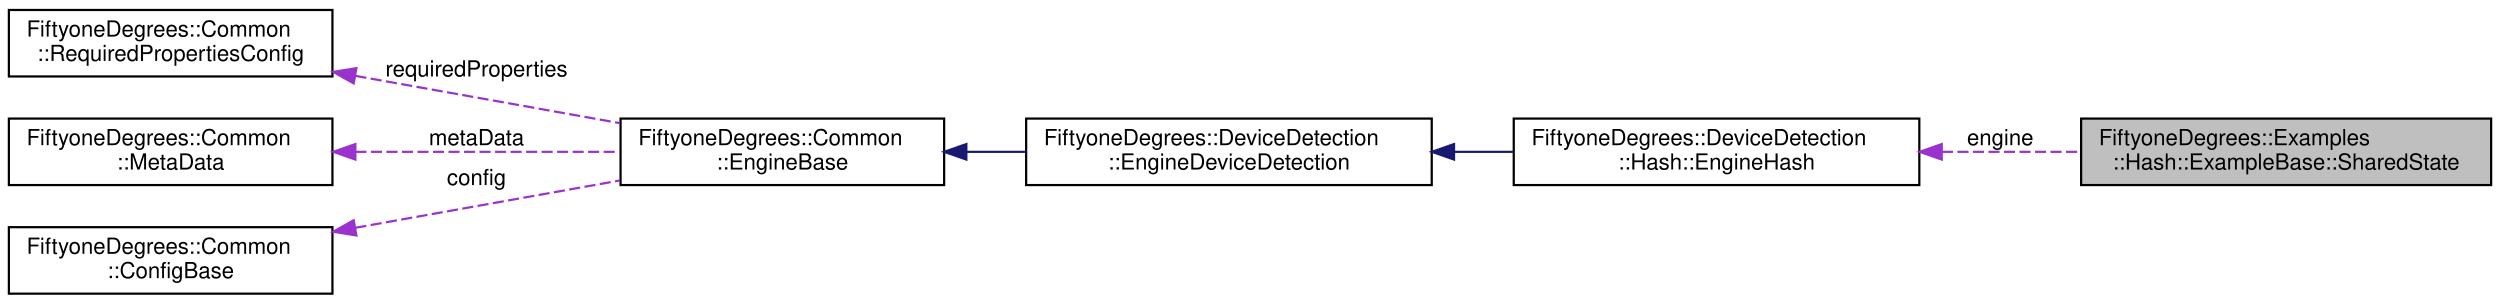
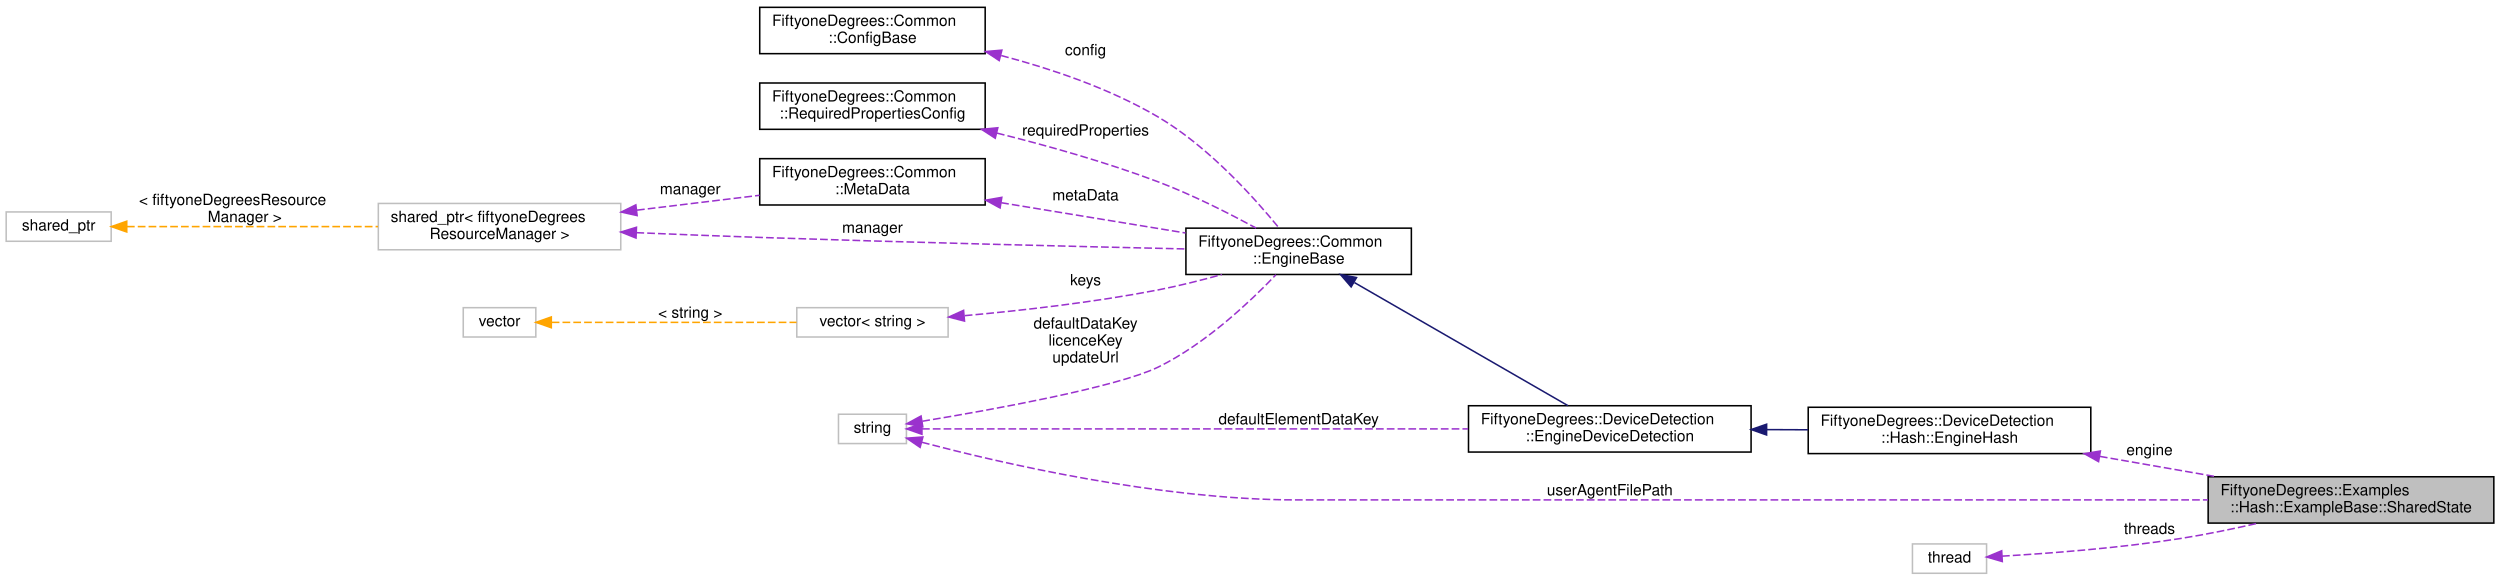
- <svg xmlns="http://www.w3.org/2000/svg" xmlns:xlink="http://www.w3.org/1999/xlink" width="1128pt" height="137pt" viewBox="0.00 0.00 1128.00 137.00">
-   <g id="graph0" class="graph" transform="scale(1 1) rotate(0) translate(4 133)">
+ <svg xmlns="http://www.w3.org/2000/svg" xmlns:xlink="http://www.w3.org/1999/xlink" width="1619pt" height="376pt" viewBox="0.00 0.00 1619.00 375.50">
+   <g id="graph0" class="graph" transform="scale(1 1) rotate(0) translate(4 371.5)">
    <g id="node1" class="node">
      <g id="a_node1">
        <a xlink:title="State containing the states for all threads running in a multi-threaded example .">
-           <polygon fill="#bfbfbf" stroke="black" points="935,-49.5 935,-79.5 1120,-79.5 1120,-49.5 935,-49.5" />
-           <text text-anchor="start" x="943" y="-67.5" font-family="Helvetica,sans-Serif" font-size="10.00">FiftyoneDegrees::Examples</text>
-           <text text-anchor="middle" x="1027.5" y="-56.5" font-family="Helvetica,sans-Serif" font-size="10.00">::Hash::ExampleBase::SharedState</text>
+           <polygon fill="#bfbfbf" stroke="black" points="1426,-33 1426,-63 1611,-63 1611,-33 1426,-33" />
+           <text text-anchor="start" x="1434" y="-51" font-family="Helvetica,sans-Serif" font-size="10.00">FiftyoneDegrees::Examples</text>
+           <text text-anchor="middle" x="1518.5" y="-40" font-family="Helvetica,sans-Serif" font-size="10.00">::Hash::ExampleBase::SharedState</text>
        </a>
      </g>
    </g>
    <g id="node2" class="node">
      <g id="a_node2">
        <a xlink:href="class_fiftyone_degrees_1_1_device_detection_1_1_hash_1_1_engine_hash.html" target="_top" xlink:title="Encapsulates the Hash engine class which implements EngineDeviceDetection.">
-           <polygon fill="none" stroke="black" points="679,-49.5 679,-79.5 862,-79.5 862,-49.5 679,-49.5" />
-           <text text-anchor="start" x="687" y="-67.5" font-family="Helvetica,sans-Serif" font-size="10.00">FiftyoneDegrees::DeviceDetection</text>
-           <text text-anchor="middle" x="770.5" y="-56.5" font-family="Helvetica,sans-Serif" font-size="10.00">::Hash::EngineHash</text>
+           <polygon fill="none" stroke="black" points="1167,-78 1167,-108 1350,-108 1350,-78 1167,-78" />
+           <text text-anchor="start" x="1175" y="-96" font-family="Helvetica,sans-Serif" font-size="10.00">FiftyoneDegrees::DeviceDetection</text>
+           <text text-anchor="middle" x="1258.5" y="-85" font-family="Helvetica,sans-Serif" font-size="10.00">::Hash::EngineHash</text>
        </a>
      </g>
    </g>
    <g id="edge1" class="edge">
-       <path fill="none" stroke="#9a32cd" stroke-dasharray="5,2" d="M872.19,-64.5C892.87,-64.5 914.54,-64.5 934.88,-64.5" />
-       <polygon fill="#9a32cd" stroke="#9a32cd" points="872.12,-61 862.12,-64.5 872.12,-68 872.12,-61" />
-       <text text-anchor="middle" x="898.5" y="-67.5" font-family="Helvetica,sans-Serif" font-size="10.00"> engine</text>
+       <path fill="none" stroke="#9a32cd" stroke-dasharray="5,2" d="M1355.89,-76.19C1380.65,-71.87 1407.11,-67.25 1431.31,-63.03" />
+       <polygon fill="#9a32cd" stroke="#9a32cd" points="1355.02,-72.79 1345.77,-77.95 1356.22,-79.68 1355.02,-72.79" />
+       <text text-anchor="middle" x="1388" y="-77" font-family="Helvetica,sans-Serif" font-size="10.00"> engine</text>
    </g>
    <g id="node3" class="node">
      <g id="a_node3">
        <a xlink:href="class_fiftyone_degrees_1_1_device_detection_1_1_engine_device_detection.html" target="_top" xlink:title="Encapsulates the device detection engine class to be extended by device detection engine implementati...">
-           <polygon fill="none" stroke="black" points="459,-49.5 459,-79.5 642,-79.5 642,-49.5 459,-49.5" />
-           <text text-anchor="start" x="467" y="-67.5" font-family="Helvetica,sans-Serif" font-size="10.00">FiftyoneDegrees::DeviceDetection</text>
-           <text text-anchor="middle" x="550.5" y="-56.5" font-family="Helvetica,sans-Serif" font-size="10.00">::EngineDeviceDetection</text>
+           <polygon fill="none" stroke="black" points="947,-79 947,-109 1130,-109 1130,-79 947,-79" />
+           <text text-anchor="start" x="955" y="-97" font-family="Helvetica,sans-Serif" font-size="10.00">FiftyoneDegrees::DeviceDetection</text>
+           <text text-anchor="middle" x="1038.5" y="-86" font-family="Helvetica,sans-Serif" font-size="10.00">::EngineDeviceDetection</text>
        </a>
      </g>
    </g>
    <g id="edge2" class="edge">
-       <path fill="none" stroke="midnightblue" d="M652.1,-64.5C661.03,-64.5 670.03,-64.5 678.87,-64.5" />
-       <polygon fill="midnightblue" stroke="midnightblue" points="652.06,-61 642.06,-64.5 652.06,-68 652.06,-61" />
+       <path fill="none" stroke="midnightblue" d="M1140.1,-93.54C1149.03,-93.5 1158.03,-93.46 1166.87,-93.42" />
+       <polygon fill="midnightblue" stroke="midnightblue" points="1140.04,-90.04 1130.06,-93.58 1140.07,-97.04 1140.04,-90.04" />
    </g>
    <g id="node4" class="node">
      <g id="a_node4">
        <a xlink:href="class_fiftyone_degrees_1_1_common_1_1_engine_base.html" target="_top" xlink:title="Encapsulates the engine class to be extended by engine implementations.">
-           <polygon fill="none" stroke="black" points="276,-49.5 276,-79.5 422,-79.5 422,-49.5 276,-49.5" />
-           <text text-anchor="start" x="284" y="-67.5" font-family="Helvetica,sans-Serif" font-size="10.00">FiftyoneDegrees::Common</text>
-           <text text-anchor="middle" x="349" y="-56.5" font-family="Helvetica,sans-Serif" font-size="10.00">::EngineBase</text>
+           <polygon fill="none" stroke="black" points="764,-194 764,-224 910,-224 910,-194 764,-194" />
+           <text text-anchor="start" x="772" y="-212" font-family="Helvetica,sans-Serif" font-size="10.00">FiftyoneDegrees::Common</text>
+           <text text-anchor="middle" x="837" y="-201" font-family="Helvetica,sans-Serif" font-size="10.00">::EngineBase</text>
        </a>
      </g>
    </g>
    <g id="edge3" class="edge">
-       <path fill="none" stroke="midnightblue" d="M432.22,-64.5C440.99,-64.5 449.95,-64.5 458.82,-64.5" />
-       <polygon fill="midnightblue" stroke="midnightblue" points="432.02,-61 422.02,-64.5 432.02,-68 432.02,-61" />
+       <path fill="none" stroke="midnightblue" d="M873.11,-188.76C912.65,-165.97 976.01,-129.44 1011.41,-109.04" />
+       <polygon fill="midnightblue" stroke="midnightblue" points="871,-185.94 864.08,-193.97 874.49,-192 871,-185.94" />
    </g>
    <g id="node5" class="node">
      <g id="a_node5">
        <a xlink:href="class_fiftyone_degrees_1_1_common_1_1_required_properties_config.html" target="_top" xlink:title="C++ class wrapper for the fiftyoneDegreesPropertiesRequired structure.">
-           <polygon fill="none" stroke="black" points="0,-98.5 0,-128.5 146,-128.5 146,-98.5 0,-98.5" />
-           <text text-anchor="start" x="8" y="-116.5" font-family="Helvetica,sans-Serif" font-size="10.00">FiftyoneDegrees::Common</text>
-           <text text-anchor="middle" x="73" y="-105.5" font-family="Helvetica,sans-Serif" font-size="10.00">::RequiredPropertiesConfig</text>
+           <polygon fill="none" stroke="black" points="488,-288 488,-318 634,-318 634,-288 488,-288" />
+           <text text-anchor="start" x="496" y="-306" font-family="Helvetica,sans-Serif" font-size="10.00">FiftyoneDegrees::Common</text>
+           <text text-anchor="middle" x="561" y="-295" font-family="Helvetica,sans-Serif" font-size="10.00">::RequiredPropertiesConfig</text>
        </a>
      </g>
    </g>
    <g id="edge4" class="edge">
-       <path fill="none" stroke="#9a32cd" stroke-dasharray="5,2" d="M156.36,-98.77C194.36,-91.98 239.05,-83.98 275.72,-77.43" />
-       <polygon fill="#9a32cd" stroke="#9a32cd" points="155.58,-95.36 146.35,-100.56 156.81,-102.25 155.58,-95.36" />
-       <text text-anchor="middle" x="211" y="-98.5" font-family="Helvetica,sans-Serif" font-size="10.00"> requiredProperties</text>
+       <path fill="none" stroke="#9a32cd" stroke-dasharray="5,2" d="M641.64,-285.55C674.44,-277.4 712.52,-266.68 746,-254 768.06,-245.65 791.88,-233.59 809.47,-224.06" />
+       <polygon fill="#9a32cd" stroke="#9a32cd" points="640.52,-282.22 631.64,-287.99 642.19,-289.02 640.52,-282.22" />
+       <text text-anchor="middle" x="699" y="-284" font-family="Helvetica,sans-Serif" font-size="10.00"> requiredProperties</text>
    </g>
    <g id="node6" class="node">
      <g id="a_node6">
-         <a xlink:href="class_fiftyone_degrees_1_1_common_1_1_meta_data.html" target="_top" xlink:title="Contains meta data for the properties, values, profiles and components that exist within the engine i...">
-           <polygon fill="none" stroke="black" points="0,-49.5 0,-79.5 146,-79.5 146,-49.5 0,-49.5" />
-           <text text-anchor="start" x="8" y="-67.5" font-family="Helvetica,sans-Serif" font-size="10.00">FiftyoneDegrees::Common</text>
-           <text text-anchor="middle" x="73" y="-56.5" font-family="Helvetica,sans-Serif" font-size="10.00">::MetaData</text>
+         <a xlink:title=" ">
+           <polygon fill="none" stroke="#bfbfbf" points="241,-210 241,-240 398,-240 398,-210 241,-210" />
+           <text text-anchor="start" x="249" y="-228" font-family="Helvetica,sans-Serif" font-size="10.00">shared_ptr&lt; fiftyoneDegrees</text>
+           <text text-anchor="middle" x="319.5" y="-217" font-family="Helvetica,sans-Serif" font-size="10.00">ResourceManager &gt;</text>
        </a>
      </g>
    </g>
    <g id="edge5" class="edge">
-       <path fill="none" stroke="#9a32cd" stroke-dasharray="5,2" d="M156.36,-64.5C194.36,-64.5 239.05,-64.5 275.72,-64.5" />
-       <polygon fill="#9a32cd" stroke="#9a32cd" points="156.35,-61 146.35,-64.5 156.35,-68 156.35,-61" />
-       <text text-anchor="middle" x="211" y="-67.5" font-family="Helvetica,sans-Serif" font-size="10.00"> metaData</text>
+       <path fill="none" stroke="#9a32cd" stroke-dasharray="5,2" d="M408.15,-221.07C433.87,-219.99 462.06,-218.88 488,-218 583.28,-214.78 693.28,-212.11 763.67,-210.54" />
+       <polygon fill="#9a32cd" stroke="#9a32cd" points="407.89,-217.58 398.05,-221.5 408.18,-224.58 407.89,-217.58" />
+       <text text-anchor="middle" x="561" y="-221" font-family="Helvetica,sans-Serif" font-size="10.00"> manager</text>
+     </g>
+     <g id="node11" class="node">
+       <g id="a_node11">
+         <a xlink:href="class_fiftyone_degrees_1_1_common_1_1_meta_data.html" target="_top" xlink:title="Contains meta data for the properties, values, profiles and components that exist within the engine i...">
+           <polygon fill="none" stroke="black" points="488,-239 488,-269 634,-269 634,-239 488,-239" />
+           <text text-anchor="start" x="496" y="-257" font-family="Helvetica,sans-Serif" font-size="10.00">FiftyoneDegrees::Common</text>
+           <text text-anchor="middle" x="561" y="-246" font-family="Helvetica,sans-Serif" font-size="10.00">::MetaData</text>
+         </a>
+       </g>
+     </g>
+     <g id="edge11" class="edge">
+       <path fill="none" stroke="#9a32cd" stroke-dasharray="5,2" d="M408.53,-235.66C434.65,-238.82 462.93,-242.25 487.91,-245.27" />
+       <polygon fill="#9a32cd" stroke="#9a32cd" points="408.61,-232.14 398.26,-234.42 407.77,-239.09 408.61,-232.14" />
+       <text text-anchor="middle" x="443" y="-246" font-family="Helvetica,sans-Serif" font-size="10.00"> manager</text>
    </g>
    <g id="node7" class="node">
      <g id="a_node7">
-         <a xlink:href="class_fiftyone_degrees_1_1_common_1_1_config_base.html" target="_top" xlink:title="C++ class wrapper for the fiftyoneDegreesConfigBase configuration structure.">
-           <polygon fill="none" stroke="black" points="0,-0.5 0,-30.5 146,-30.5 146,-0.5 0,-0.5" />
-           <text text-anchor="start" x="8" y="-18.5" font-family="Helvetica,sans-Serif" font-size="10.00">FiftyoneDegrees::Common</text>
-           <text text-anchor="middle" x="73" y="-7.5" font-family="Helvetica,sans-Serif" font-size="10.00">::ConfigBase</text>
+         <a xlink:title=" ">
+           <polygon fill="none" stroke="#bfbfbf" points="0,-215.5 0,-234.5 68,-234.5 68,-215.5 0,-215.5" />
+           <text text-anchor="middle" x="34" y="-222.5" font-family="Helvetica,sans-Serif" font-size="10.00">shared_ptr</text>
        </a>
      </g>
    </g>
    <g id="edge6" class="edge">
-       <path fill="none" stroke="#9a32cd" stroke-dasharray="5,2" d="M156.36,-30.23C194.36,-37.02 239.05,-45.02 275.72,-51.57" />
-       <polygon fill="#9a32cd" stroke="#9a32cd" points="156.81,-26.75 146.35,-28.44 155.58,-33.64 156.81,-26.75" />
-       <text text-anchor="middle" x="211" y="-49.5" font-family="Helvetica,sans-Serif" font-size="10.00"> config</text>
+       <path fill="none" stroke="orange" stroke-dasharray="5,2" d="M78.22,-225C121.31,-225 188.44,-225 240.8,-225" />
+       <polygon fill="orange" stroke="orange" points="78.08,-221.5 68.08,-225 78.08,-228.5 78.08,-221.5" />
+       <text text-anchor="start" x="86" y="-239" font-family="Helvetica,sans-Serif" font-size="10.00"> &lt; fiftyoneDegreesResource</text>
+       <text text-anchor="middle" x="154.5" y="-228" font-family="Helvetica,sans-Serif" font-size="10.00">Manager &gt;</text>
+     </g>
+     <g id="node8" class="node">
+       <g id="a_node8">
+         <a xlink:title=" ">
+           <polygon fill="none" stroke="#bfbfbf" points="512,-153.5 512,-172.5 610,-172.5 610,-153.5 512,-153.5" />
+           <text text-anchor="middle" x="561" y="-160.5" font-family="Helvetica,sans-Serif" font-size="10.00">vector&lt; string &gt;</text>
+         </a>
+       </g>
+     </g>
+     <g id="edge7" class="edge">
+       <path fill="none" stroke="#9a32cd" stroke-dasharray="5,2" d="M620.77,-167.33C657.07,-170.6 704.49,-175.92 746,-184 759.53,-186.63 774,-190.28 787.29,-193.96" />
+       <polygon fill="#9a32cd" stroke="#9a32cd" points="620.62,-163.81 610.36,-166.43 620.02,-170.78 620.62,-163.81" />
+       <text text-anchor="middle" x="699" y="-187" font-family="Helvetica,sans-Serif" font-size="10.00"> keys</text>
+     </g>
+     <g id="node9" class="node">
+       <g id="a_node9">
+         <a xlink:title=" ">
+           <polygon fill="none" stroke="#bfbfbf" points="296,-153.5 296,-172.5 343,-172.5 343,-153.5 296,-153.5" />
+           <text text-anchor="middle" x="319.5" y="-160.5" font-family="Helvetica,sans-Serif" font-size="10.00">vector</text>
+         </a>
+       </g>
+     </g>
+     <g id="edge8" class="edge">
+       <path fill="none" stroke="orange" stroke-dasharray="5,2" d="M353.27,-163C394.24,-163 464.69,-163 511.81,-163" />
+       <polygon fill="orange" stroke="orange" points="353.03,-159.5 343.03,-163 353.03,-166.5 353.03,-159.5" />
+       <text text-anchor="middle" x="443" y="-166" font-family="Helvetica,sans-Serif" font-size="10.00"> &lt; string &gt;</text>
+     </g>
+     <g id="node10" class="node">
+       <g id="a_node10">
+         <a xlink:title=" ">
+           <polygon fill="none" stroke="#bfbfbf" points="539,-84.5 539,-103.5 583,-103.5 583,-84.5 539,-84.5" />
+           <text text-anchor="middle" x="561" y="-91.5" font-family="Helvetica,sans-Serif" font-size="10.00">string</text>
+         </a>
+       </g>
+     </g>
+     <g id="edge14" class="edge">
+       <path fill="none" stroke="#9a32cd" stroke-dasharray="5,2" d="M593.07,-85.32C643.58,-71.98 746.84,-48 836,-48 836,-48 836,-48 1259.5,-48 1314.71,-48 1376.56,-48 1425.86,-48" />
+       <polygon fill="#9a32cd" stroke="#9a32cd" points="591.86,-82.01 583.11,-87.99 593.68,-88.78 591.86,-82.01" />
+       <text text-anchor="middle" x="1038.5" y="-51" font-family="Helvetica,sans-Serif" font-size="10.00"> userAgentFilePath</text>
+     </g>
+     <g id="edge13" class="edge">
+       <path fill="none" stroke="#9a32cd" stroke-dasharray="5,2" d="M593.08,-94C663.72,-94 838.61,-94 946.74,-94" />
+       <polygon fill="#9a32cd" stroke="#9a32cd" points="593.05,-90.5 583.05,-94 593.05,-97.5 593.05,-90.5" />
+       <text text-anchor="middle" x="837" y="-97" font-family="Helvetica,sans-Serif" font-size="10.00"> defaultElementDataKey</text>
+     </g>
+     <g id="edge9" class="edge">
+       <path fill="none" stroke="#9a32cd" stroke-dasharray="5,2" d="M593.29,-98.95C638.45,-106.4 719.42,-121.02 746,-134 776.7,-149 805.87,-176.61 822.29,-193.82" />
+       <polygon fill="#9a32cd" stroke="#9a32cd" points="593.59,-95.45 583.16,-97.3 592.47,-102.36 593.59,-95.45" />
+       <text text-anchor="middle" x="699" y="-159" font-family="Helvetica,sans-Serif" font-size="10.00"> defaultDataKey</text>
+       <text text-anchor="middle" x="699" y="-148" font-family="Helvetica,sans-Serif" font-size="10.00">licenceKey</text>
+       <text text-anchor="middle" x="699" y="-137" font-family="Helvetica,sans-Serif" font-size="10.00">updateUrl</text>
+     </g>
+     <g id="edge10" class="edge">
+       <path fill="none" stroke="#9a32cd" stroke-dasharray="5,2" d="M644.36,-240.47C682.36,-234.23 727.05,-226.89 763.72,-220.87" />
+       <polygon fill="#9a32cd" stroke="#9a32cd" points="643.65,-237.04 634.35,-242.12 644.78,-243.95 643.65,-237.04" />
+       <text text-anchor="middle" x="699" y="-242" font-family="Helvetica,sans-Serif" font-size="10.00"> metaData</text>
+     </g>
+     <g id="node12" class="node">
+       <g id="a_node12">
+         <a xlink:href="class_fiftyone_degrees_1_1_common_1_1_config_base.html" target="_top" xlink:title="C++ class wrapper for the fiftyoneDegreesConfigBase configuration structure.">
+           <polygon fill="none" stroke="black" points="488,-337 488,-367 634,-367 634,-337 488,-337" />
+           <text text-anchor="start" x="496" y="-355" font-family="Helvetica,sans-Serif" font-size="10.00">FiftyoneDegrees::Common</text>
+           <text text-anchor="middle" x="561" y="-344" font-family="Helvetica,sans-Serif" font-size="10.00">::ConfigBase</text>
+         </a>
+       </g>
+     </g>
+     <g id="edge12" class="edge">
+       <path fill="none" stroke="#9a32cd" stroke-dasharray="5,2" d="M644.37,-335.79C677.43,-327.08 714.97,-314.26 746,-296 778.59,-276.82 808.45,-243.52 824.24,-224.16" />
+       <polygon fill="#9a32cd" stroke="#9a32cd" points="643.09,-332.51 634.26,-338.37 644.82,-339.29 643.09,-332.51" />
+       <text text-anchor="middle" x="699" y="-336" font-family="Helvetica,sans-Serif" font-size="10.00"> config</text>
+     </g>
+     <g id="node13" class="node">
+       <g id="a_node13">
+         <a xlink:title=" ">
+           <polygon fill="none" stroke="#bfbfbf" points="1234.5,-0.5 1234.5,-19.5 1282.5,-19.5 1282.5,-0.5 1234.5,-0.5" />
+           <text text-anchor="middle" x="1258.5" y="-7.5" font-family="Helvetica,sans-Serif" font-size="10.00">thread</text>
+         </a>
+       </g>
+     </g>
+     <g id="edge15" class="edge">
+       <path fill="none" stroke="#9a32cd" stroke-dasharray="5,2" d="M1292.51,-11.59C1322.7,-13.35 1368.55,-16.8 1408,-23 1424.47,-25.59 1442.15,-29.24 1458.4,-32.95" />
+       <polygon fill="#9a32cd" stroke="#9a32cd" points="1292.69,-8.09 1282.51,-11.03 1292.3,-15.08 1292.69,-8.09" />
+       <text text-anchor="middle" x="1388" y="-26" font-family="Helvetica,sans-Serif" font-size="10.00"> threads</text>
    </g>
  </g>
</svg>
